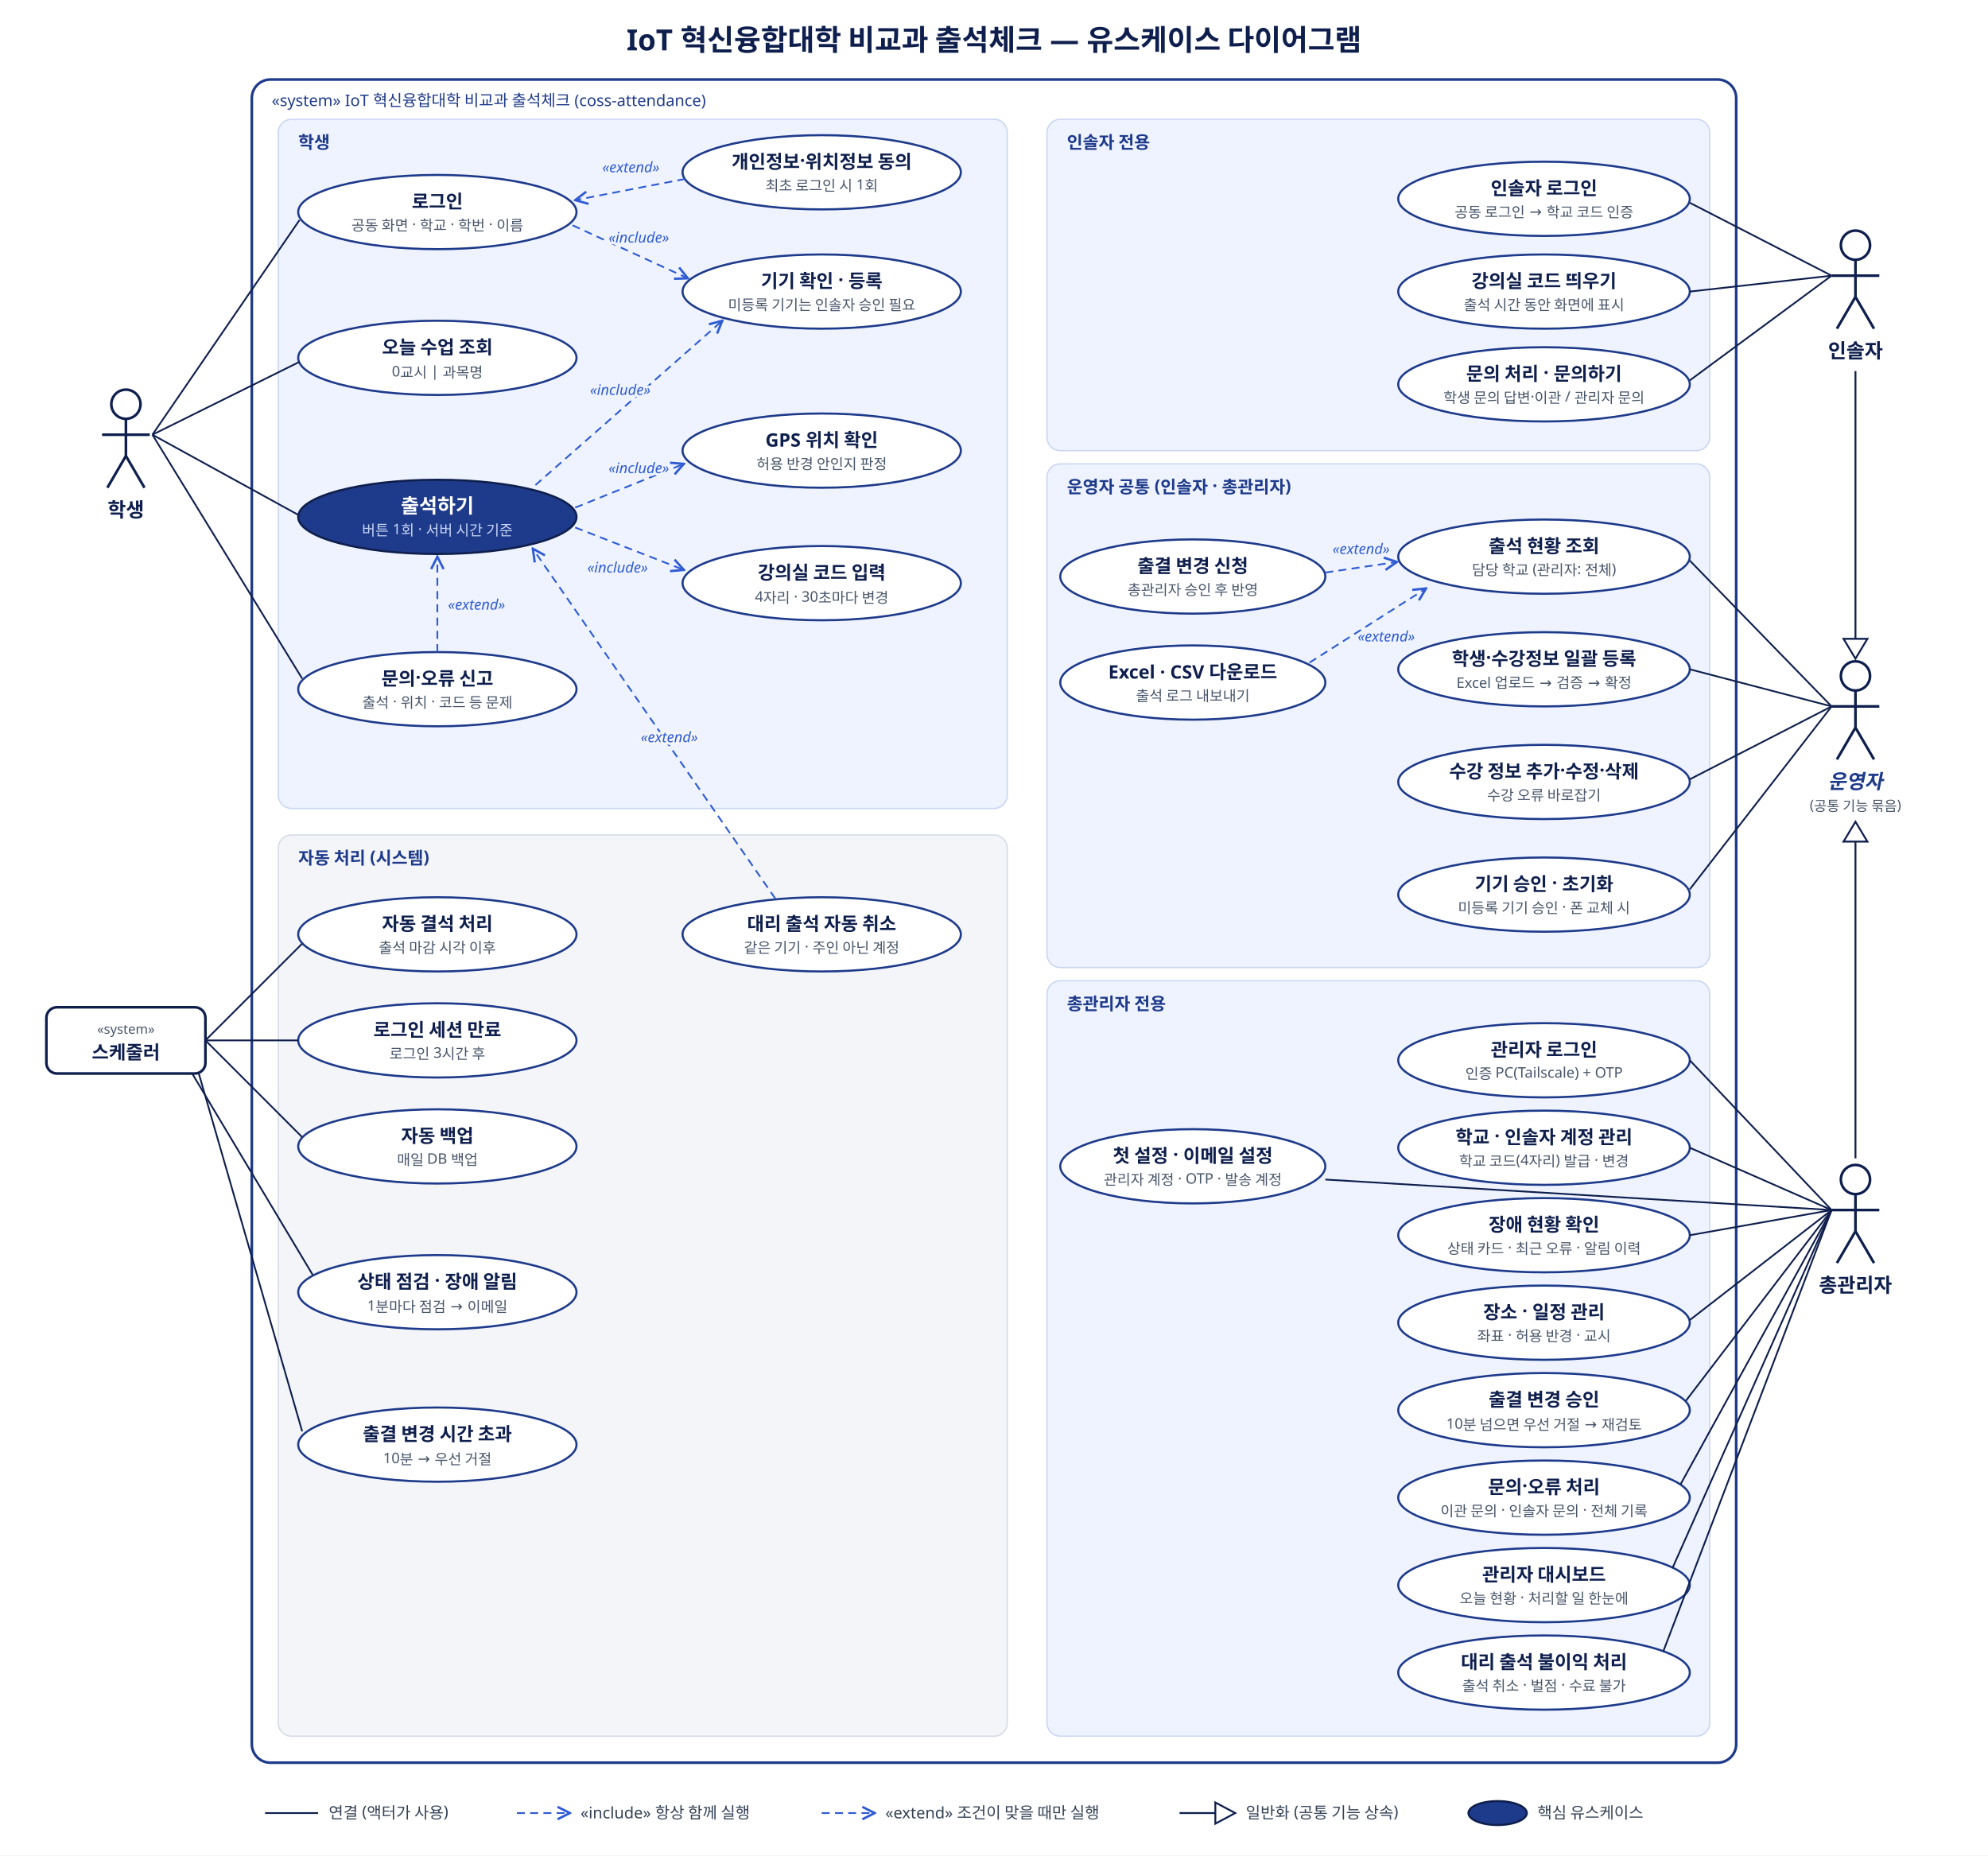
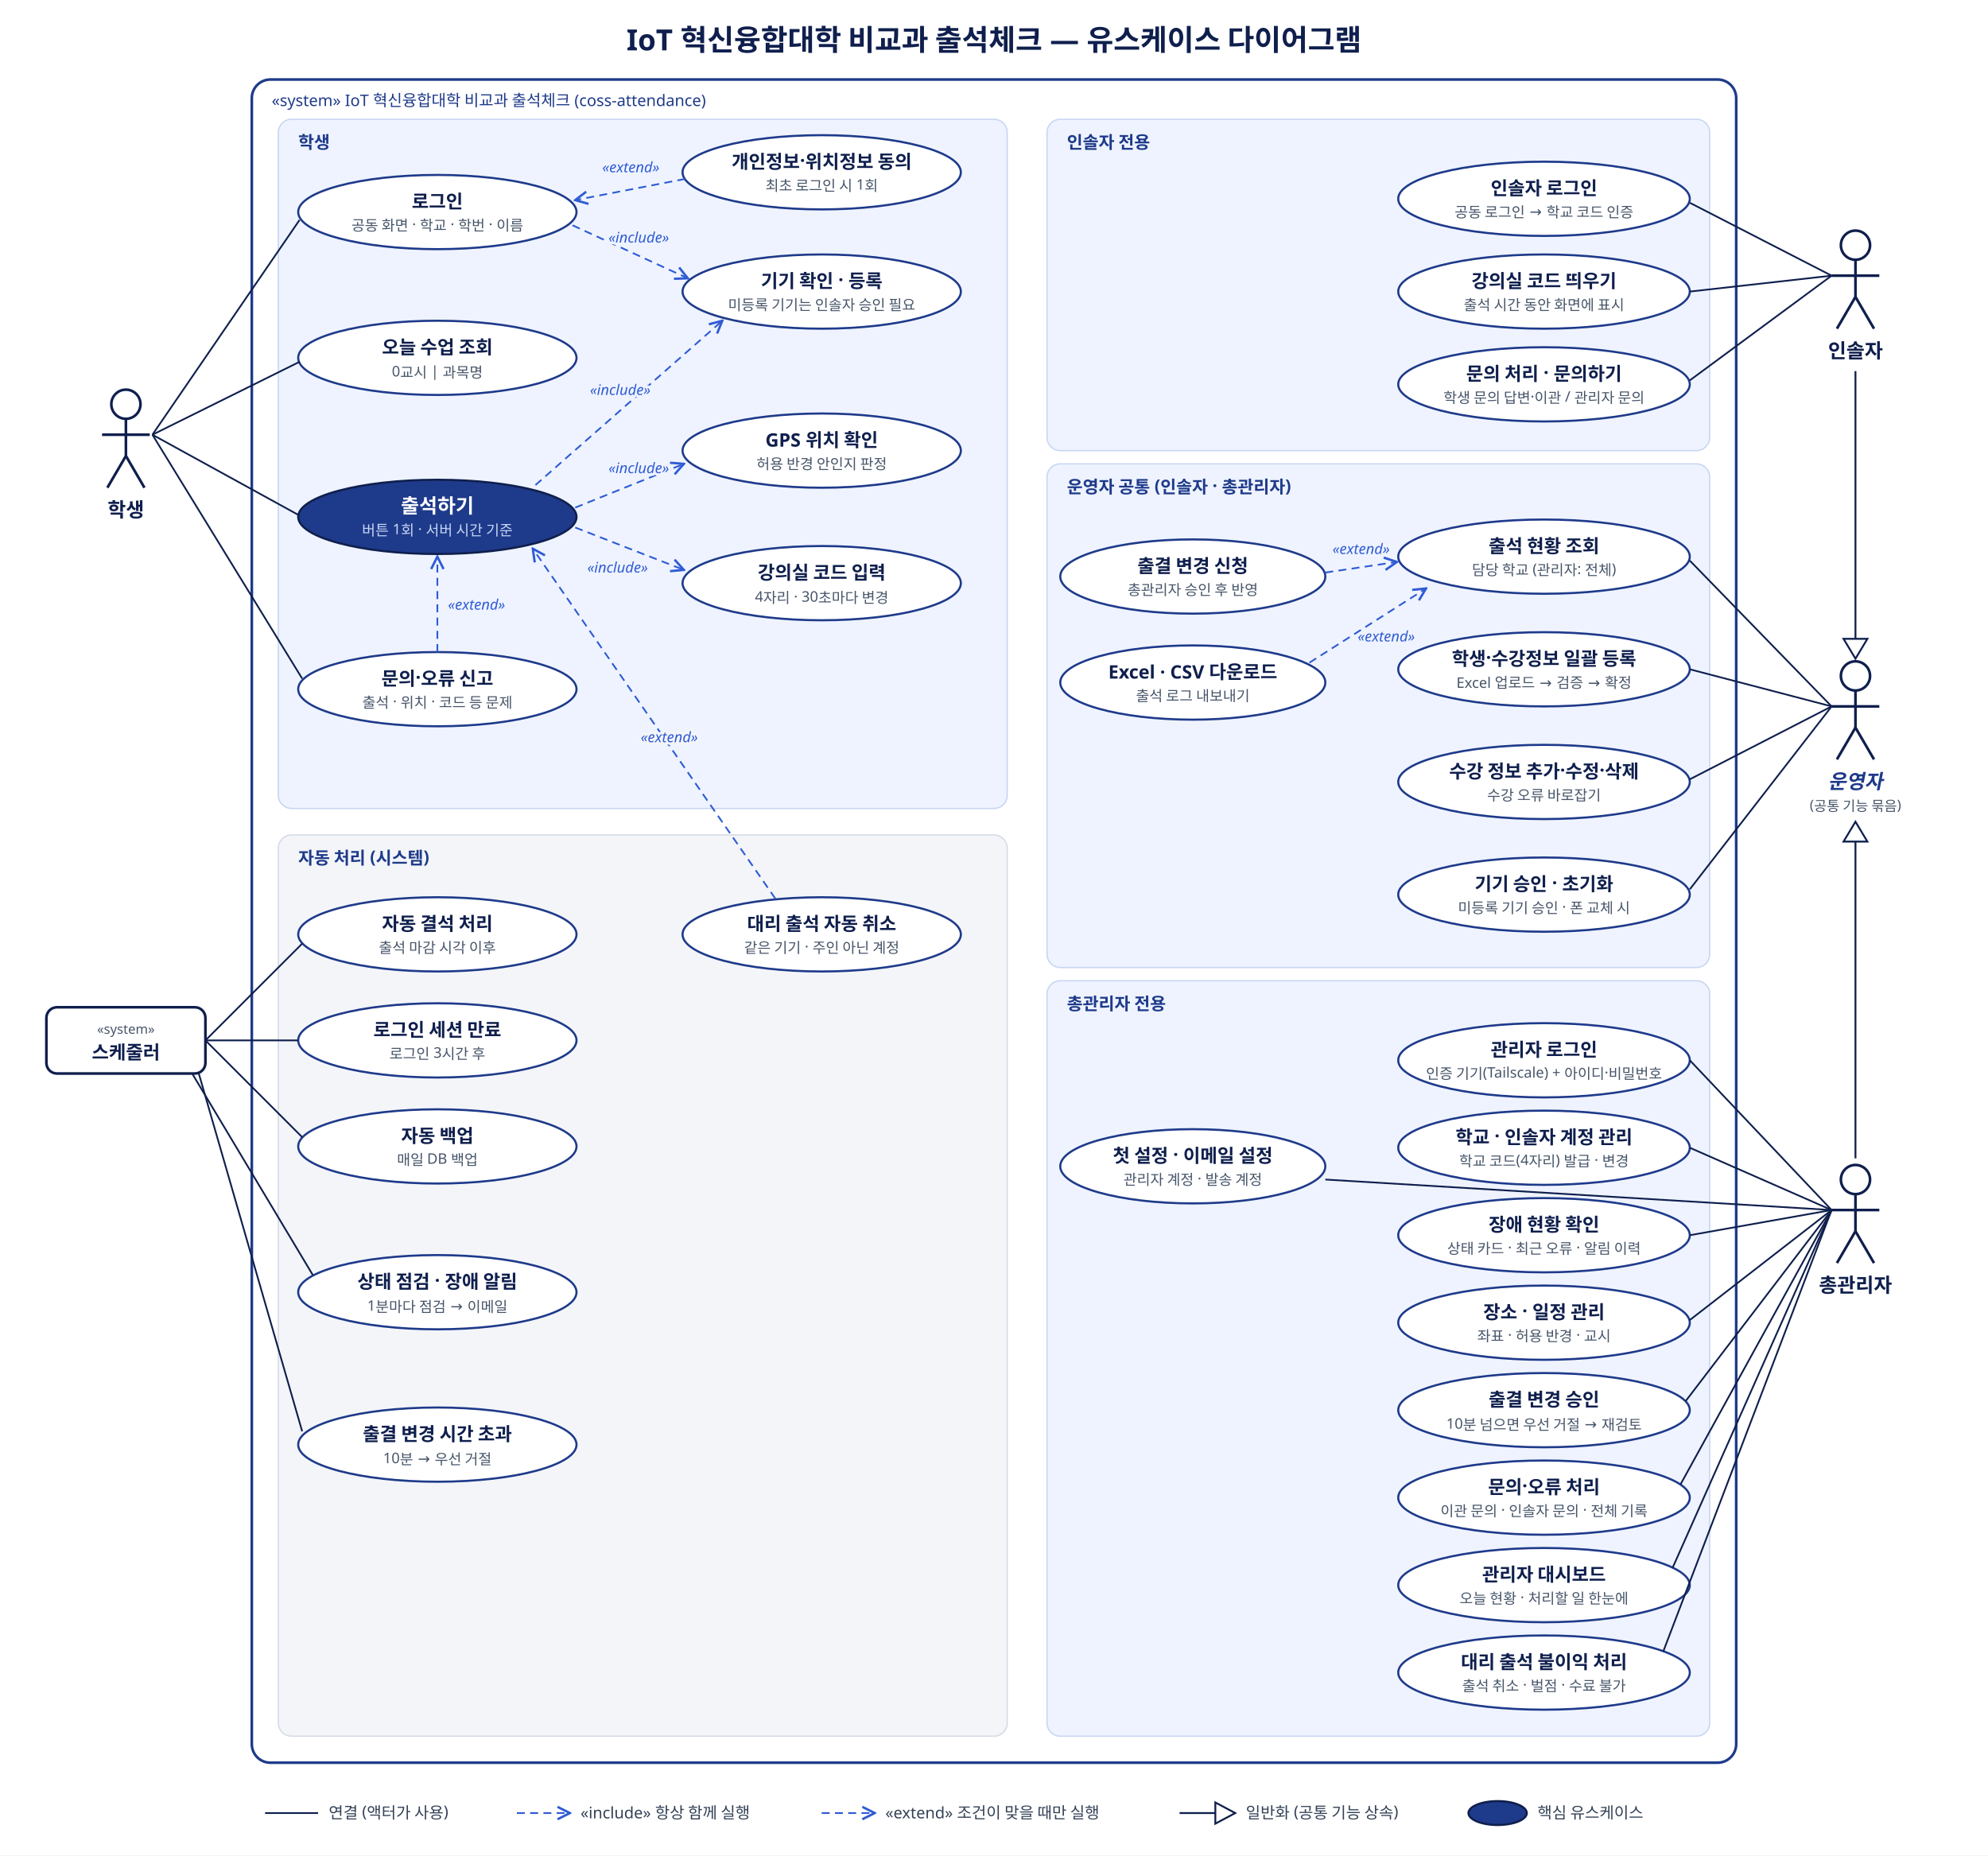
<svg xmlns="http://www.w3.org/2000/svg" viewBox="0 0 1500 1400" width="1500" height="1400" font-family="Pretendard, 'Malgun Gothic', 'Apple SD Gothic Neo', 'Noto Sans KR', sans-serif">
  <defs>
    <marker id="open" viewBox="0 0 10 10" refX="9" refY="5" markerWidth="9" markerHeight="9" orient="auto-start-reverse">
      <path d="M1,1 L9,5 L1,9" fill="none" stroke="#2F5BD3" stroke-width="1.5" />
    </marker>
    <style>
      .uc { fill:#FFFFFF; stroke:#1E3A8A; stroke-width:1.6; }
      .core { fill:#1E3A8A; stroke:#0F1F4D; stroke-width:1.6; }
      .t { font-size:14px; font-weight:600; fill:#0F1F4D; text-anchor:middle; }
      .s { font-size:11px; fill:#475569; text-anchor:middle; }
      .ct { font-size:15px; font-weight:700; fill:#FFFFFF; text-anchor:middle; }
      .cs { font-size:11px; fill:#C7D5F5; text-anchor:middle; }
      .assoc { stroke:#0F1F4D; stroke-width:1.3; fill:none; }
      .dep { stroke:#2F5BD3; stroke-width:1.3; stroke-dasharray:6 4; fill:none; marker-end:url(#open); }
      .lbl { font-size:11px; fill:#2F5BD3; font-style:italic; paint-order:stroke; stroke:#EEF3FF; stroke-width:4px; stroke-linejoin:round; }
      .lbl-sys { font-size:11px; fill:#2F5BD3; font-style:italic; paint-order:stroke; stroke:#F3F5F9; stroke-width:4px; stroke-linejoin:round; }
      .panel { fill:#EEF3FF; stroke:#C9D6F2; stroke-width:1; }
      .panel-sys { fill:#F3F5F9; stroke:#D5DBE5; stroke-width:1; }
      .ph { font-size:13px; font-weight:700; fill:#1E3A8A; }
      .actor { stroke:#0F1F4D; stroke-width:2; fill:none; }
      .head { stroke:#0F1F4D; stroke-width:2; fill:#FFFFFF; }
      .an { font-size:15px; font-weight:700; fill:#0F1F4D; text-anchor:middle; }
      .an-abs { font-size:15px; font-weight:700; font-style:italic; fill:#1E3A8A; text-anchor:middle; }
      .gen { stroke:#0F1F4D; stroke-width:1.4; fill:none; }
      .legend { font-size:12px; fill:#334155; }
    </style>
  </defs>
  <rect x="0" y="0" width="1500" height="1400" fill="#FFFFFF" />
  <text x="750" y="38" text-anchor="middle" font-size="22" font-weight="700" fill="#0F1F4D">IoT 혁신융합대학 비교과 출석체크 — 유스케이스 다이어그램</text>
  <rect x="190" y="60" width="1120" height="1270" rx="14" fill="#FFFFFF" stroke="#1E3A8A" stroke-width="2" />
  <text x="205" y="80" font-size="12" fill="#1E3A8A">«system» IoT 혁신융합대학 비교과 출석체크 (coss-attendance)</text>
  <rect class="panel" x="210" y="90" width="550" height="520" rx="10" />
  <text class="ph" x="225" y="112">학생</text>
  <rect class="panel-sys" x="210" y="630" width="550" height="680" rx="10" />
  <text class="ph" x="225" y="652">자동 처리 (시스템)</text>
  <rect class="panel" x="790" y="90" width="500" height="250" rx="10" />
  <text class="ph" x="805" y="112">인솔자 전용</text>
  <rect class="panel" x="790" y="350" width="500" height="380" rx="10" />
  <text class="ph" x="805" y="372">운영자 공통 (인솔자 · 총관리자)</text>
  <rect class="panel" x="790" y="740" width="500" height="570" rx="10" />
  <text class="ph" x="805" y="762">총관리자 전용</text>
  <ellipse class="uc" cx="330" cy="160" rx="105" ry="28" />
  <text class="t" x="330" y="157">로그인</text>
  <text class="s" x="330" y="174">공동 화면 · 학교 · 학번 · 이름</text>
  <ellipse class="uc" cx="620" cy="130" rx="105" ry="28" />
  <text class="t" x="620" y="127">개인정보·위치정보 동의</text>
  <text class="s" x="620" y="144">최초 로그인 시 1회</text>
  <ellipse class="uc" cx="620" cy="220" rx="105" ry="28" />
  <text class="t" x="620" y="217">기기 확인 · 등록</text>
  <text class="s" x="620" y="234">미등록 기기는 인솔자 승인 필요</text>
  <ellipse class="uc" cx="330" cy="270" rx="105" ry="28" />
  <text class="t" x="330" y="267">오늘 수업 조회</text>
  <text class="s" x="330" y="284">0교시 | 과목명</text>
  <ellipse class="core" cx="330" cy="390" rx="105" ry="28" />
  <text class="ct" x="330" y="387">출석하기</text>
  <text class="cs" x="330" y="404">버튼 1회 · 서버 시간 기준</text>
  <ellipse class="uc" cx="620" cy="340" rx="105" ry="28" />
  <text class="t" x="620" y="337">GPS 위치 확인</text>
  <text class="s" x="620" y="354">허용 반경 안인지 판정</text>
  <ellipse class="uc" cx="620" cy="440" rx="105" ry="28" />
  <text class="t" x="620" y="437">강의실 코드 입력</text>
  <text class="s" x="620" y="454">4자리 · 30초마다 변경</text>
  <ellipse class="uc" cx="330" cy="520" rx="105" ry="28" />
  <text class="t" x="330" y="517">문의·오류 신고</text>
  <text class="s" x="330" y="534">출석 · 위치 · 코드 등 문제</text>
  <line class="dep" x1="432" y1="170" x2="519" y2="210" />
  <text class="lbl" x="482" y="183" text-anchor="middle">«include»</text>
  <line class="dep" x1="517" y1="135" x2="434" y2="151" />
  <text class="lbl" x="476" y="130" text-anchor="middle">«extend»</text>
  <line class="dep" x1="404" y1="366" x2="545" y2="242" />
  <text class="lbl" x="468" y="298" text-anchor="middle">«include»</text>
  <line class="dep" x1="434" y1="383" x2="516" y2="350" />
  <text class="lbl" x="482" y="357" text-anchor="middle">«include»</text>
  <line class="dep" x1="434" y1="398" x2="516" y2="430" />
  <text class="lbl" x="466" y="432" text-anchor="middle">«include»</text>
  <line class="dep" x1="330" y1="492" x2="330" y2="420" />
  <text class="lbl" x="338" y="460">«extend»</text>
  <ellipse class="uc" cx="330" cy="705" rx="105" ry="28" />
  <text class="t" x="330" y="702">자동 결석 처리</text>
  <text class="s" x="330" y="719">출석 마감 시각 이후</text>
  <ellipse class="uc" cx="330" cy="785" rx="105" ry="28" />
  <text class="t" x="330" y="782">로그인 세션 만료</text>
  <text class="s" x="330" y="799">로그인 3시간 후</text>
  <ellipse class="uc" cx="330" cy="865" rx="105" ry="28" />
  <text class="t" x="330" y="862">자동 백업</text>
  <text class="s" x="330" y="879">매일 DB 백업</text>
  <ellipse class="uc" cx="330" cy="975" rx="105" ry="28" />
  <text class="t" x="330" y="972">상태 점검 · 장애 알림</text>
  <text class="s" x="330" y="989">1분마다 점검 → 이메일</text>
  <ellipse class="uc" cx="620" cy="705" rx="105" ry="28" />
  <text class="t" x="620" y="702">대리 출석 자동 취소</text>
  <text class="s" x="620" y="719">같은 기기 · 주인 아닌 계정</text>
  <line class="dep" x1="585" y1="678" x2="402" y2="414" />
  <text class="lbl-sys" x="505" y="560" text-anchor="middle">«extend»</text>
  <ellipse class="uc" cx="330" cy="1090" rx="105" ry="28" />
  <text class="t" x="330" y="1087">출결 변경 시간 초과</text>
  <text class="s" x="330" y="1104">10분 → 우선 거절</text>
  <ellipse class="uc" cx="1165" cy="150" rx="110" ry="28" />
  <text class="t" x="1165" y="147">인솔자 로그인</text>
  <text class="s" x="1165" y="164">공동 로그인 → 학교 코드 인증</text>
  <ellipse class="uc" cx="1165" cy="220" rx="110" ry="28" />
  <text class="t" x="1165" y="217">강의실 코드 띄우기</text>
  <text class="s" x="1165" y="234">출석 시간 동안 화면에 표시</text>
  <ellipse class="uc" cx="1165" cy="290" rx="110" ry="28" />
  <text class="t" x="1165" y="287">문의 처리 · 문의하기</text>
  <text class="s" x="1165" y="304">학생 문의 답변·이관 / 관리자 문의</text>
  <ellipse class="uc" cx="1165" cy="420" rx="110" ry="28" />
  <text class="t" x="1165" y="417">출석 현황 조회</text>
  <text class="s" x="1165" y="434">담당 학교 (관리자: 전체)</text>
  <ellipse class="uc" cx="1165" cy="505" rx="110" ry="28" />
  <text class="t" x="1165" y="502">학생·수강정보 일괄 등록</text>
  <text class="s" x="1165" y="519">Excel 업로드 → 검증 → 확정</text>
  <ellipse class="uc" cx="1165" cy="590" rx="110" ry="28" />
  <text class="t" x="1165" y="587">수강 정보 추가·수정·삭제</text>
  <text class="s" x="1165" y="604">수강 오류 바로잡기</text>
  <ellipse class="uc" cx="1165" cy="675" rx="110" ry="28" />
  <text class="t" x="1165" y="672">기기 승인 · 초기화</text>
  <text class="s" x="1165" y="689">미등록 기기 승인 · 폰 교체 시</text>
  <ellipse class="uc" cx="900" cy="435" rx="100" ry="28" />
  <text class="t" x="900" y="432">출결 변경 신청</text>
  <text class="s" x="900" y="449">총관리자 승인 후 반영</text>
  <ellipse class="uc" cx="900" cy="515" rx="100" ry="28" />
  <text class="t" x="900" y="512">Excel · CSV 다운로드</text>
  <text class="s" x="900" y="529">출석 로그 내보내기</text>
  <line class="dep" x1="1000" y1="432" x2="1054" y2="424" />
  <text class="lbl" x="1027" y="418" text-anchor="middle">«extend»</text>
  <line class="dep" x1="988" y1="500" x2="1076" y2="444" />
  <text class="lbl" x="1046" y="484" text-anchor="middle">«extend»</text>
  <ellipse class="uc" cx="1165" cy="800" rx="110" ry="28" />
  <text class="t" x="1165" y="797">관리자 로그인</text>
-   <text class="s" x="1165" y="814">인증 PC(Tailscale) + OTP</text>
+   <text class="s" x="1165" y="814">인증 기기(Tailscale) + 아이디·비밀번호</text>
  <ellipse class="uc" cx="1165" cy="866" rx="110" ry="28" />
  <text class="t" x="1165" y="863">학교 · 인솔자 계정 관리</text>
  <text class="s" x="1165" y="880">학교 코드(4자리) 발급 · 변경</text>
  <ellipse class="uc" cx="1165" cy="932" rx="110" ry="28" />
  <text class="t" x="1165" y="929">장애 현황 확인</text>
  <text class="s" x="1165" y="946">상태 카드 · 최근 오류 · 알림 이력</text>
  <ellipse class="uc" cx="1165" cy="998" rx="110" ry="28" />
  <text class="t" x="1165" y="995">장소 · 일정 관리</text>
  <text class="s" x="1165" y="1012">좌표 · 허용 반경 · 교시</text>
  <ellipse class="uc" cx="1165" cy="1064" rx="110" ry="28" />
  <text class="t" x="1165" y="1061">출결 변경 승인</text>
  <text class="s" x="1165" y="1078">10분 넘으면 우선 거절 → 재검토</text>
  <ellipse class="uc" cx="1165" cy="1130" rx="110" ry="28" />
  <text class="t" x="1165" y="1127">문의·오류 처리</text>
  <text class="s" x="1165" y="1144">이관 문의 · 인솔자 문의 · 전체 기록</text>
  <ellipse class="uc" cx="1165" cy="1196" rx="110" ry="28" />
  <text class="t" x="1165" y="1193">관리자 대시보드</text>
  <text class="s" x="1165" y="1210">오늘 현황 · 처리할 일 한눈에</text>
  <ellipse class="uc" cx="1165" cy="1262" rx="110" ry="28" />
  <text class="t" x="1165" y="1259">대리 출석 불이익 처리</text>
  <text class="s" x="1165" y="1276">출석 취소 · 벌점 · 수료 불가</text>
  <ellipse class="uc" cx="900" cy="880" rx="100" ry="28" />
  <text class="t" x="900" y="877">첫 설정 · 이메일 설정</text>
-   <text class="s" x="900" y="894">관리자 계정 · OTP · 발송 계정</text>
+   <text class="s" x="900" y="894">관리자 계정 · 발송 계정</text>
  <g>
    <circle class="head" cx="95" cy="305" r="11" />
    <line class="actor" x1="95" y1="316" x2="95" y2="344" />
    <line class="actor" x1="77" y1="328" x2="113" y2="328" />
    <line class="actor" x1="95" y1="344" x2="81" y2="368" />
    <line class="actor" x1="95" y1="344" x2="109" y2="368" />
    <text class="an" x="95" y="390">학생</text>
  </g>
  <line class="assoc" x1="115" y1="328" x2="226" y2="166" />
  <line class="assoc" x1="115" y1="328" x2="226" y2="273" />
  <line class="assoc" x1="115" y1="328" x2="226" y2="389" />
  <line class="assoc" x1="115" y1="328" x2="228" y2="512" />
  <rect x="35" y="760" width="120" height="50" rx="8" fill="#FFFFFF" stroke="#0F1F4D" stroke-width="2" />
  <text x="95" y="780" text-anchor="middle" font-size="10" fill="#475569">«system»</text>
  <text x="95" y="799" text-anchor="middle" font-size="14" font-weight="700" fill="#0F1F4D">스케줄러</text>
  <line class="assoc" x1="155" y1="785" x2="228" y2="712" />
  <line class="assoc" x1="155" y1="785" x2="225" y2="785" />
  <line class="assoc" x1="155" y1="785" x2="228" y2="858" />
  <line class="assoc" x1="145" y1="810" x2="236" y2="962" />
  <line class="assoc" x1="150" y1="810" x2="228" y2="1080" />
  <g>
    <circle class="head" cx="1400" cy="185" r="11" />
    <line class="actor" x1="1400" y1="196" x2="1400" y2="224" />
    <line class="actor" x1="1382" y1="208" x2="1418" y2="208" />
    <line class="actor" x1="1400" y1="224" x2="1386" y2="248" />
    <line class="actor" x1="1400" y1="224" x2="1414" y2="248" />
    <text class="an" x="1400" y="270">인솔자</text>
  </g>
  <line class="assoc" x1="1382" y1="208" x2="1275" y2="153" />
  <line class="assoc" x1="1382" y1="208" x2="1275" y2="220" />
  <line class="assoc" x1="1382" y1="208" x2="1275" y2="287" />
  <g>
    <circle class="head" cx="1400" cy="510" r="11" />
    <line class="actor" x1="1400" y1="521" x2="1400" y2="549" />
    <line class="actor" x1="1382" y1="533" x2="1418" y2="533" />
    <line class="actor" x1="1400" y1="549" x2="1386" y2="573" />
    <line class="actor" x1="1400" y1="549" x2="1414" y2="573" />
    <text class="an-abs" x="1400" y="595">운영자</text>
    <text x="1400" y="611" text-anchor="middle" font-size="10.5" fill="#475569">(공통 기능 묶음)</text>
  </g>
  <line class="assoc" x1="1382" y1="533" x2="1275" y2="423" />
  <line class="assoc" x1="1382" y1="533" x2="1275" y2="505" />
  <line class="assoc" x1="1382" y1="533" x2="1275" y2="588" />
  <line class="assoc" x1="1382" y1="533" x2="1275" y2="671" />
  <g>
    <circle class="head" cx="1400" cy="890" r="11" />
    <line class="actor" x1="1400" y1="901" x2="1400" y2="929" />
    <line class="actor" x1="1382" y1="913" x2="1418" y2="913" />
    <line class="actor" x1="1400" y1="929" x2="1386" y2="953" />
    <line class="actor" x1="1400" y1="929" x2="1414" y2="953" />
    <text class="an" x="1400" y="975">총관리자</text>
  </g>
  <line class="assoc" x1="1382" y1="913" x2="1275" y2="800" />
  <line class="assoc" x1="1382" y1="913" x2="1275" y2="866" />
  <line class="assoc" x1="1382" y1="913" x2="1275" y2="932" />
  <line class="assoc" x1="1382" y1="913" x2="1275" y2="996" />
  <line class="assoc" x1="1382" y1="913" x2="1272" y2="1057" />
  <line class="assoc" x1="1382" y1="913" x2="1268" y2="1120" />
  <line class="assoc" x1="1382" y1="913" x2="1262" y2="1183" />
  <line class="assoc" x1="1382" y1="913" x2="1255" y2="1246" />
  <line class="assoc" x1="1382" y1="913" x2="1000" y2="890" />
  <line class="gen" x1="1400" y1="280" x2="1400" y2="483" />
  <polygon points="1400,497 1391,482 1409,482" fill="#FFFFFF" stroke="#0F1F4D" stroke-width="1.4" />
  <line class="gen" x1="1400" y1="874" x2="1400" y2="635" />
  <polygon points="1400,620 1391,635 1409,635" fill="#FFFFFF" stroke="#0F1F4D" stroke-width="1.4" />
  <line class="assoc" x1="200" y1="1368" x2="240" y2="1368" />
  <text class="legend" x="248" y="1372">연결 (액터가 사용)</text>
  <line class="dep" x1="390" y1="1368" x2="430" y2="1368" />
  <text class="legend" x="438" y="1372">«include» 항상 함께 실행</text>
  <line class="dep" x1="620" y1="1368" x2="660" y2="1368" />
  <text class="legend" x="668" y="1372">«extend» 조건이 맞을 때만 실행</text>
  <line class="gen" x1="890" y1="1368" x2="918" y2="1368" />
  <polygon points="932,1368 917,1360 917,1376" fill="#FFFFFF" stroke="#0F1F4D" stroke-width="1.4" />
  <text class="legend" x="940" y="1372">일반화 (공통 기능 상속)</text>
  <ellipse class="core" cx="1130" cy="1368" rx="22" ry="9" />
  <text class="legend" x="1160" y="1372">핵심 유스케이스</text>
</svg>
